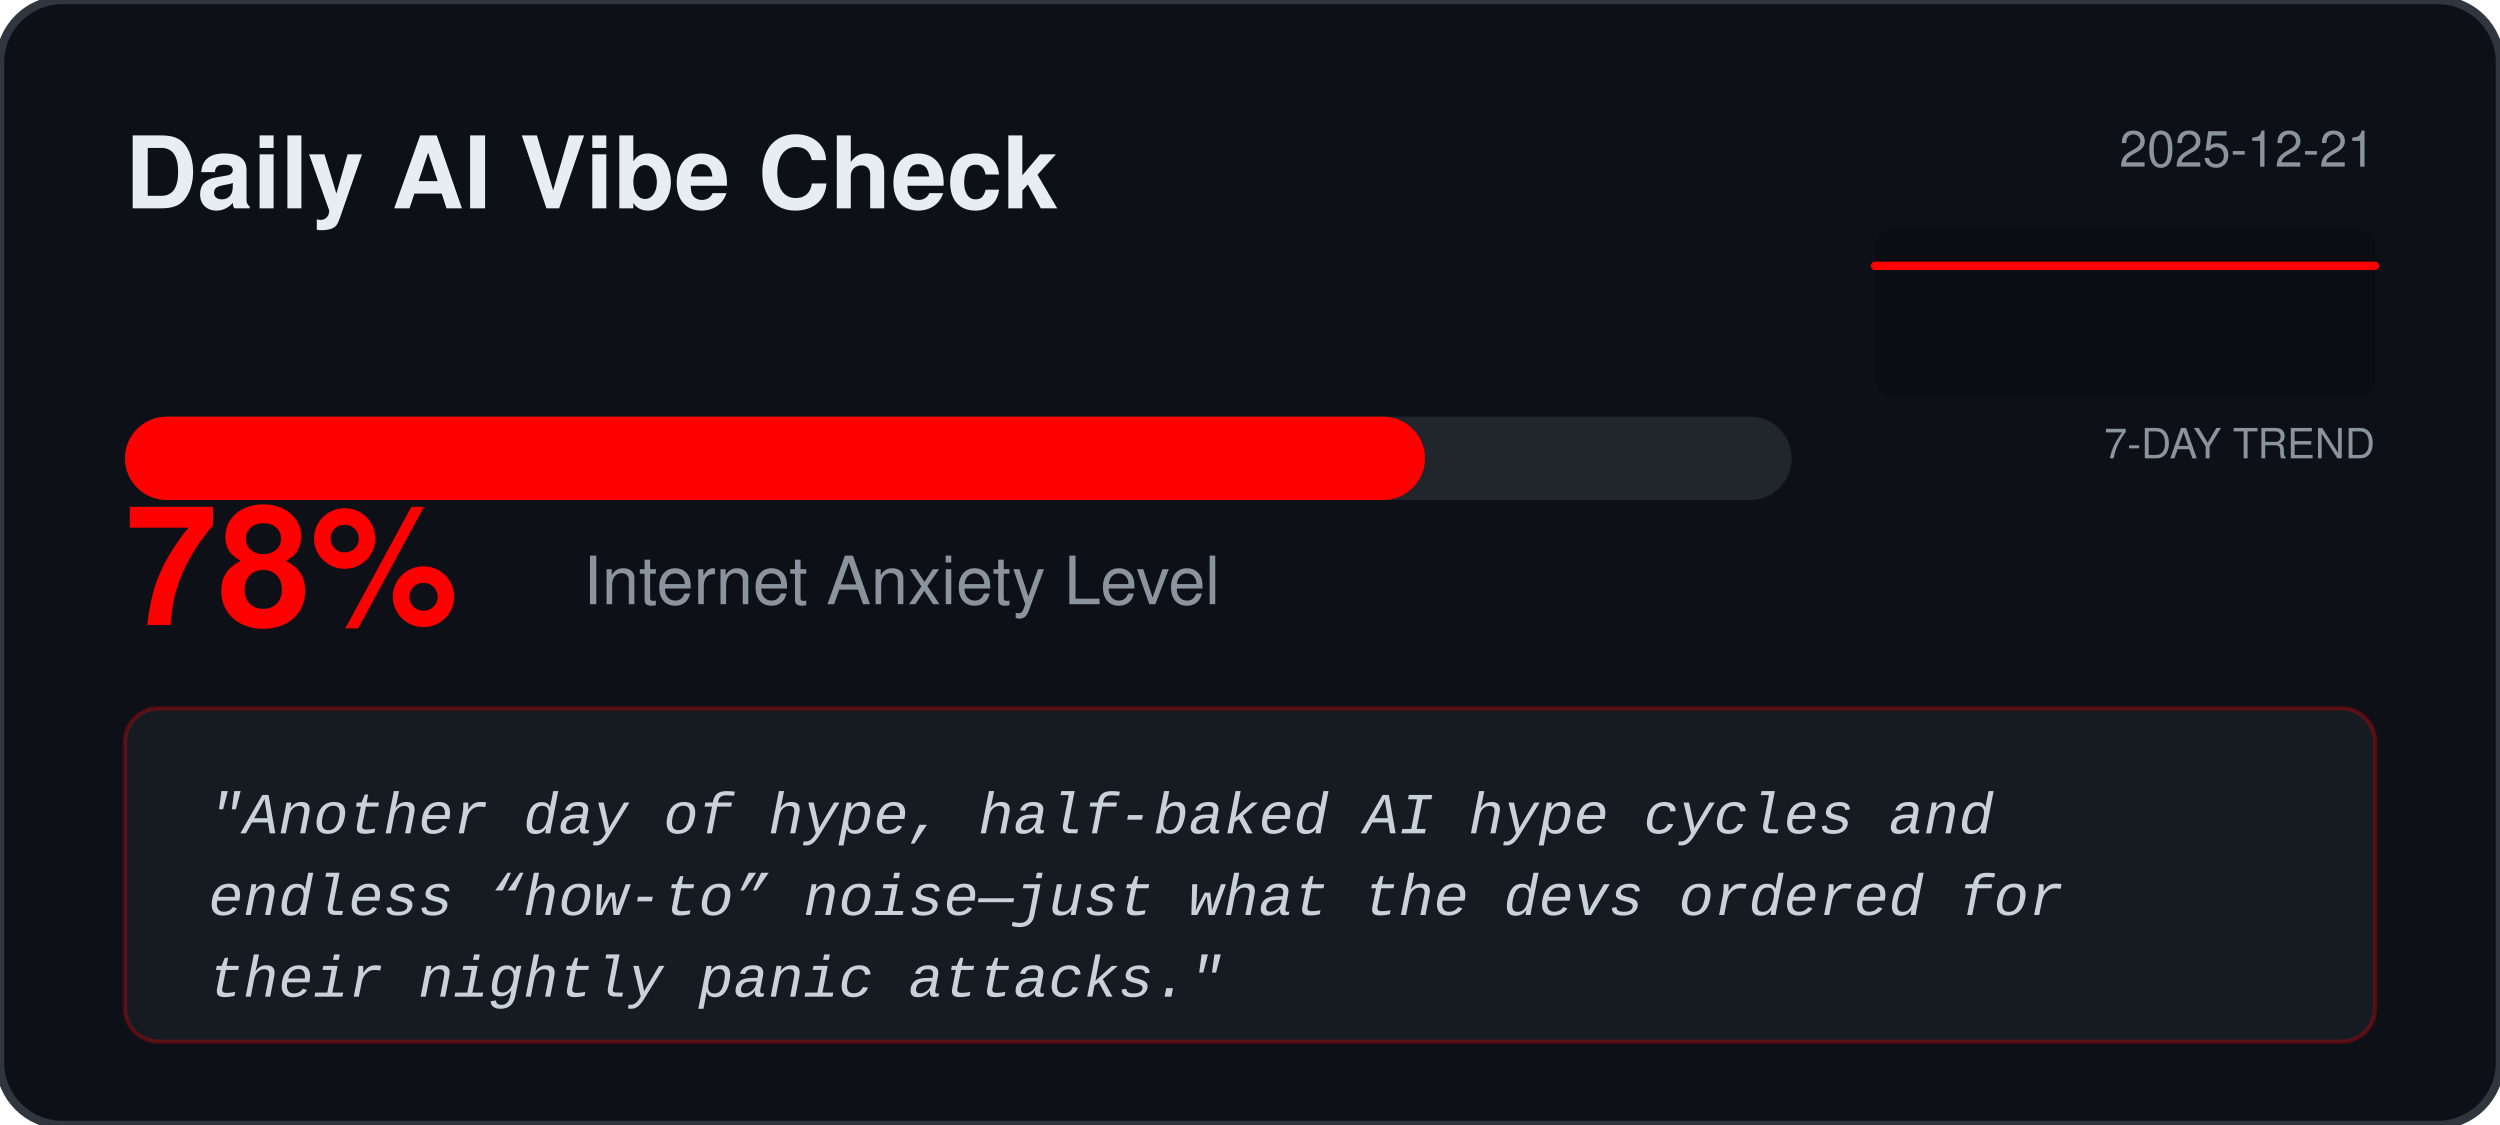
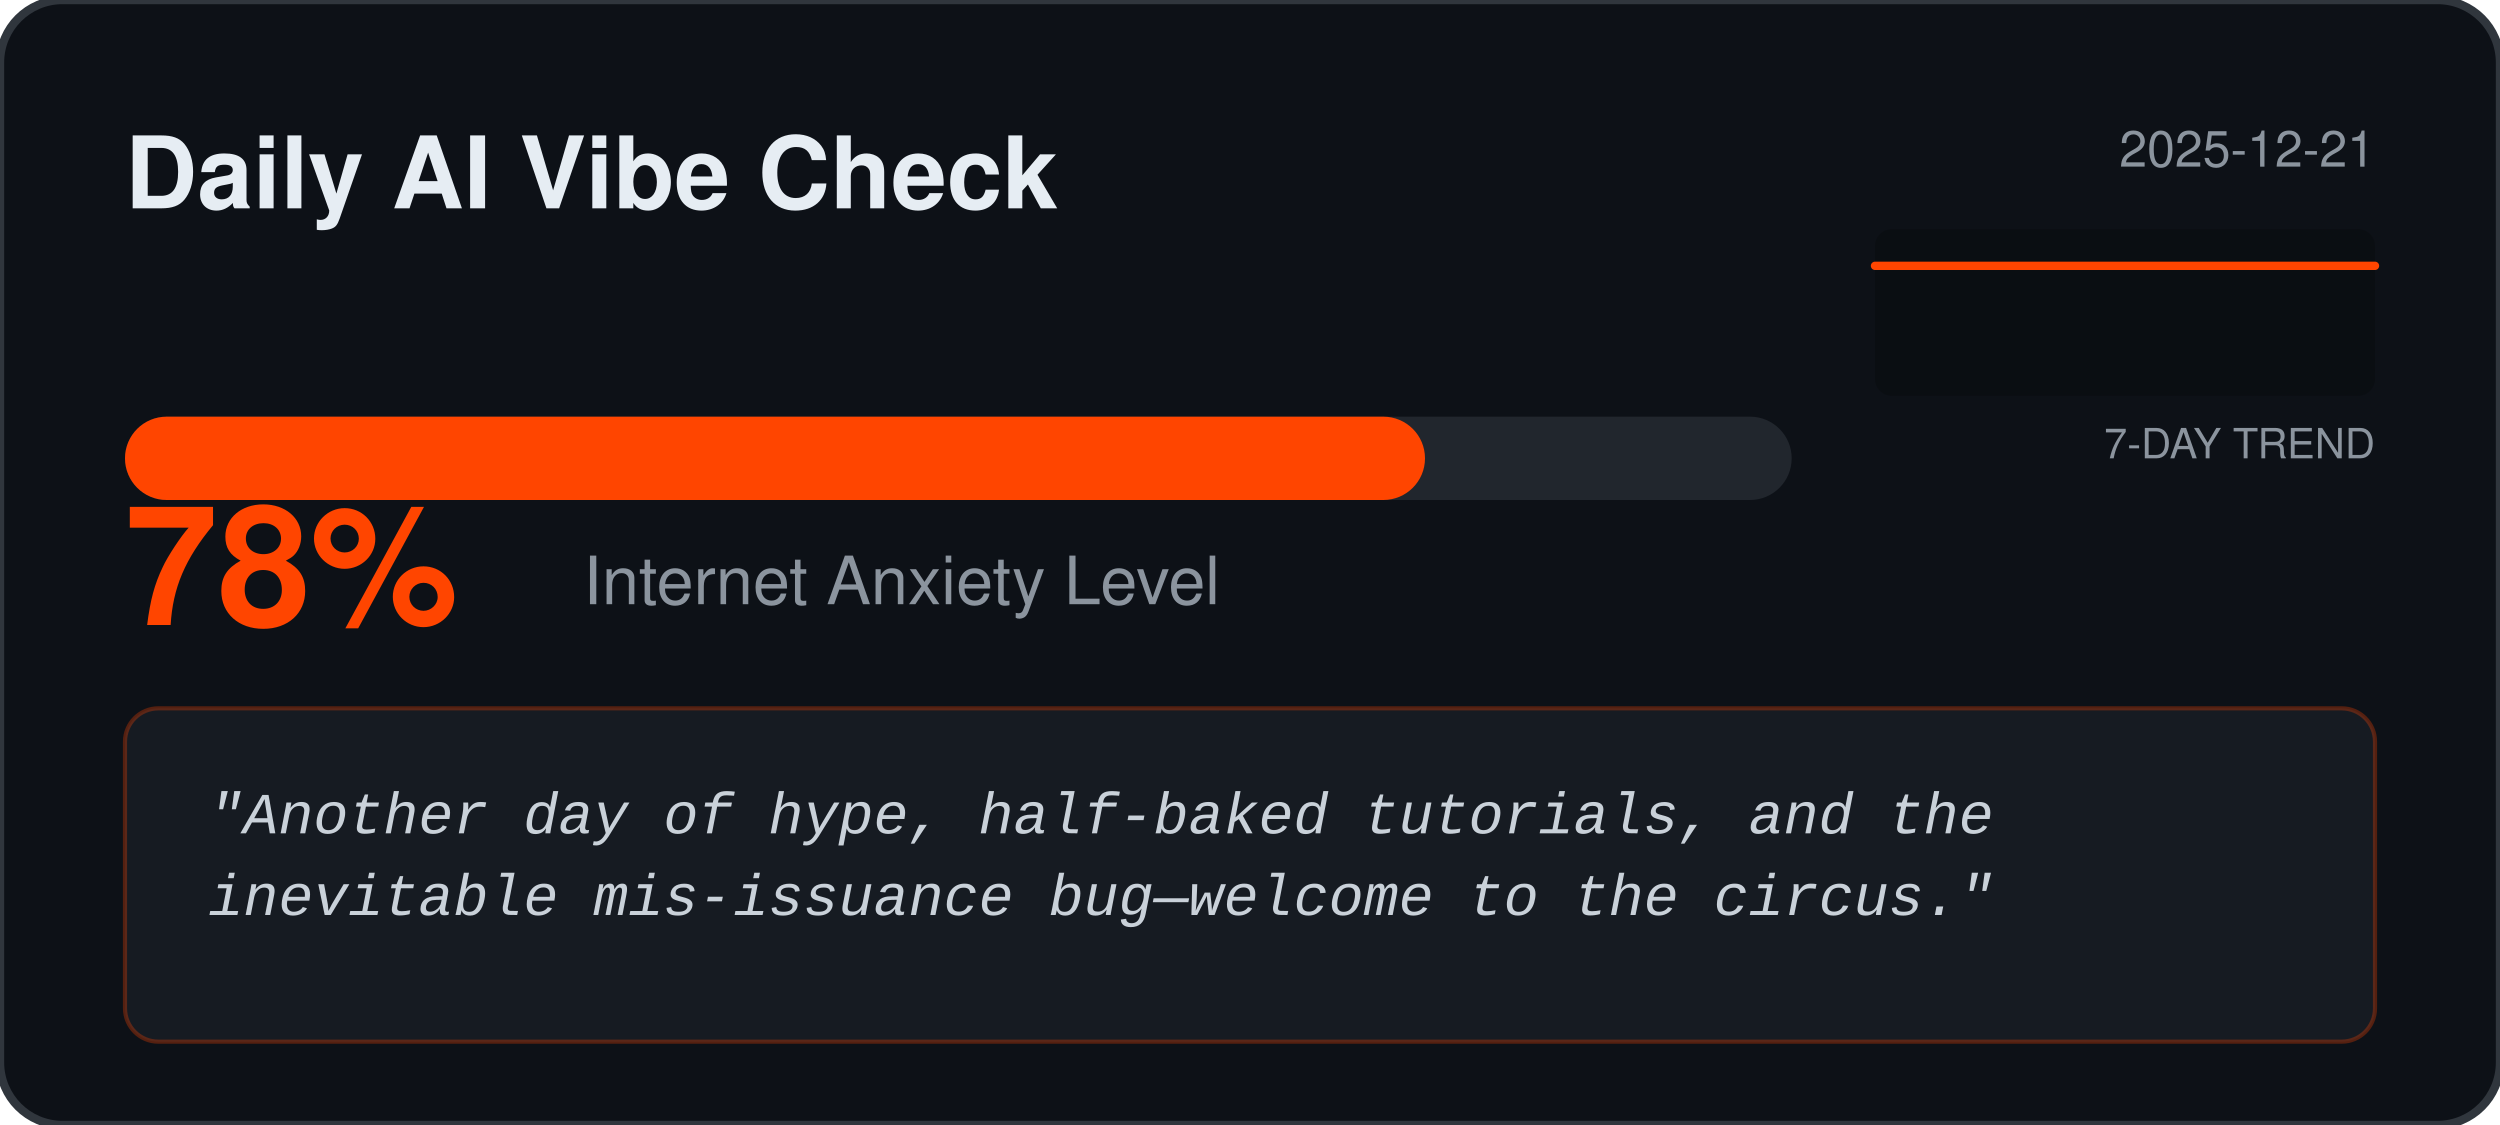
<svg xmlns="http://www.w3.org/2000/svg" width="600" height="270" viewBox="0 0 600 270" fill="none">
  <rect width="600" height="270" rx="15" fill="#0D1117" stroke="#30363D" stroke-width="2" />
  <text x="30" y="50" fill="#E6EDF3" font-family="Segoe UI, Helvetica, sans-serif" font-weight="bold" font-size="24">Daily AI Vibe Check</text>
  <text x="570" y="40" fill="#8B949E" font-family="Segoe UI, Helvetica, sans-serif" font-size="12" text-anchor="end">2025-12-21</text>
  <rect x="450" y="55" width="120" height="40" fill="#000000" fill-opacity="0.2" rx="4" />
  <text x="570" y="110" fill="#8B949E" font-family="Segoe UI, Helvetica, sans-serif" font-size="10" text-anchor="end">7-DAY TREND</text>
-   <polyline points="450.0,63.8 570.0,63.8" fill="none" stroke="#FF0000" stroke-width="2" stroke-linecap="round" stroke-linejoin="round" />
+   <polyline points="450.0,63.8 570.0,63.8" fill="none" stroke="#FF4500" stroke-width="2" stroke-linecap="round" stroke-linejoin="round" />
  <rect x="30" y="100" width="400" height="20" rx="10" fill="#21262D" />
-   <rect x="30" y="100" width="312.0" height="20" rx="10" fill="#FF0000" />
-   <text x="30" y="150" fill="#FF0000" font-family="Segoe UI, Helvetica, sans-serif" font-weight="bold" font-size="40">78%</text>
+   <rect x="30" y="100" width="312.0" height="20" rx="10" fill="#FF4500" />
+   <text x="30" y="150" fill="#FF4500" font-family="Segoe UI, Helvetica, sans-serif" font-weight="bold" font-size="40">78%</text>
  <text x="140" y="145" fill="#8B949E" font-family="Segoe UI, Helvetica, sans-serif" font-size="16">Internet Anxiety Level</text>
-   <rect x="30" y="170" width="540" height="80" rx="8" fill="#161B22" stroke="#FF0000" stroke-opacity="0.3" />
+   <rect x="30" y="170" width="540" height="80" rx="8" fill="#161B22" stroke="#FF4500" stroke-opacity="0.3" />
  <text x="50" y="200" fill="#C9D1D9" font-family="Courier New, monospace" font-size="14" font-style="italic">
-     <tspan x="50" dy="0">"Another day of hype, half‑baked AI hype cycles and</tspan>
-     <tspan x="50" dy="1.4em">endless “how‑to” noise—just what the devs ordered for</tspan>
-     <tspan x="50" dy="1.4em">their nightly panic attacks."</tspan>
+     <tspan x="50" dy="0">"Another day of hype, half-baked tutorials, and the</tspan>
+     <tspan x="50" dy="1.4em">inevitable mis‑issuance bug—welcome to the circus."</tspan>
  </text>
</svg>
